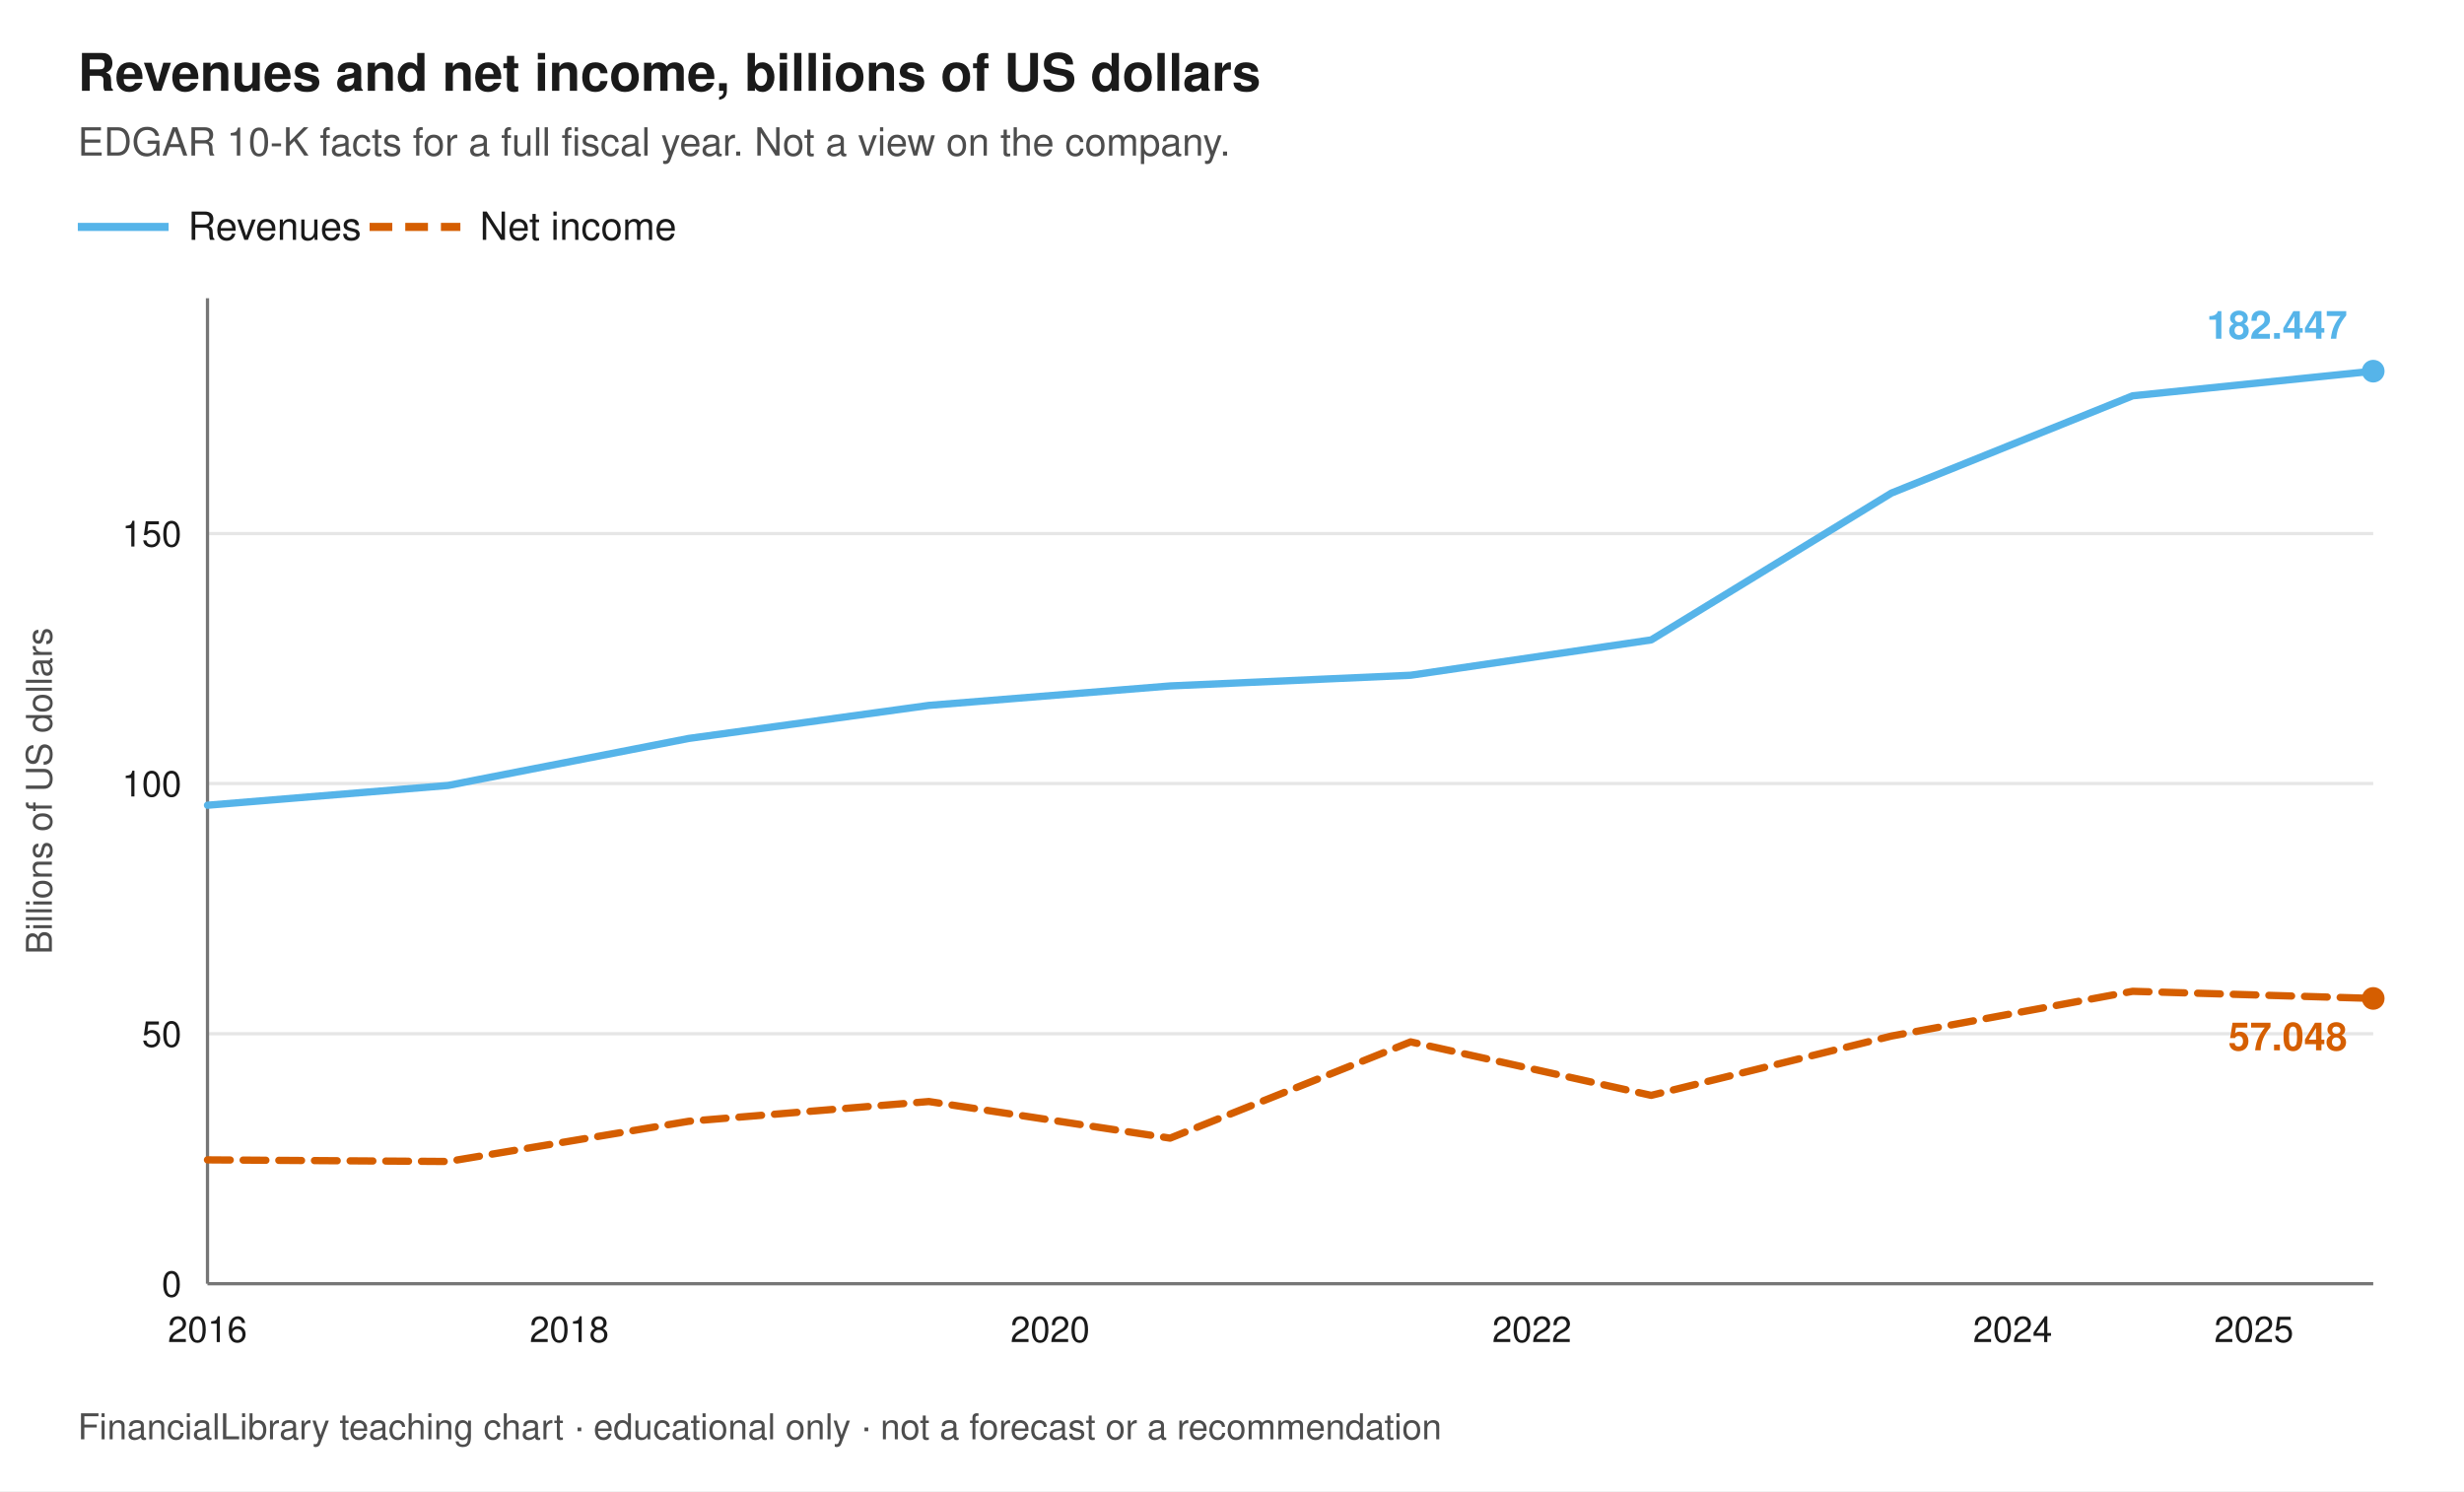
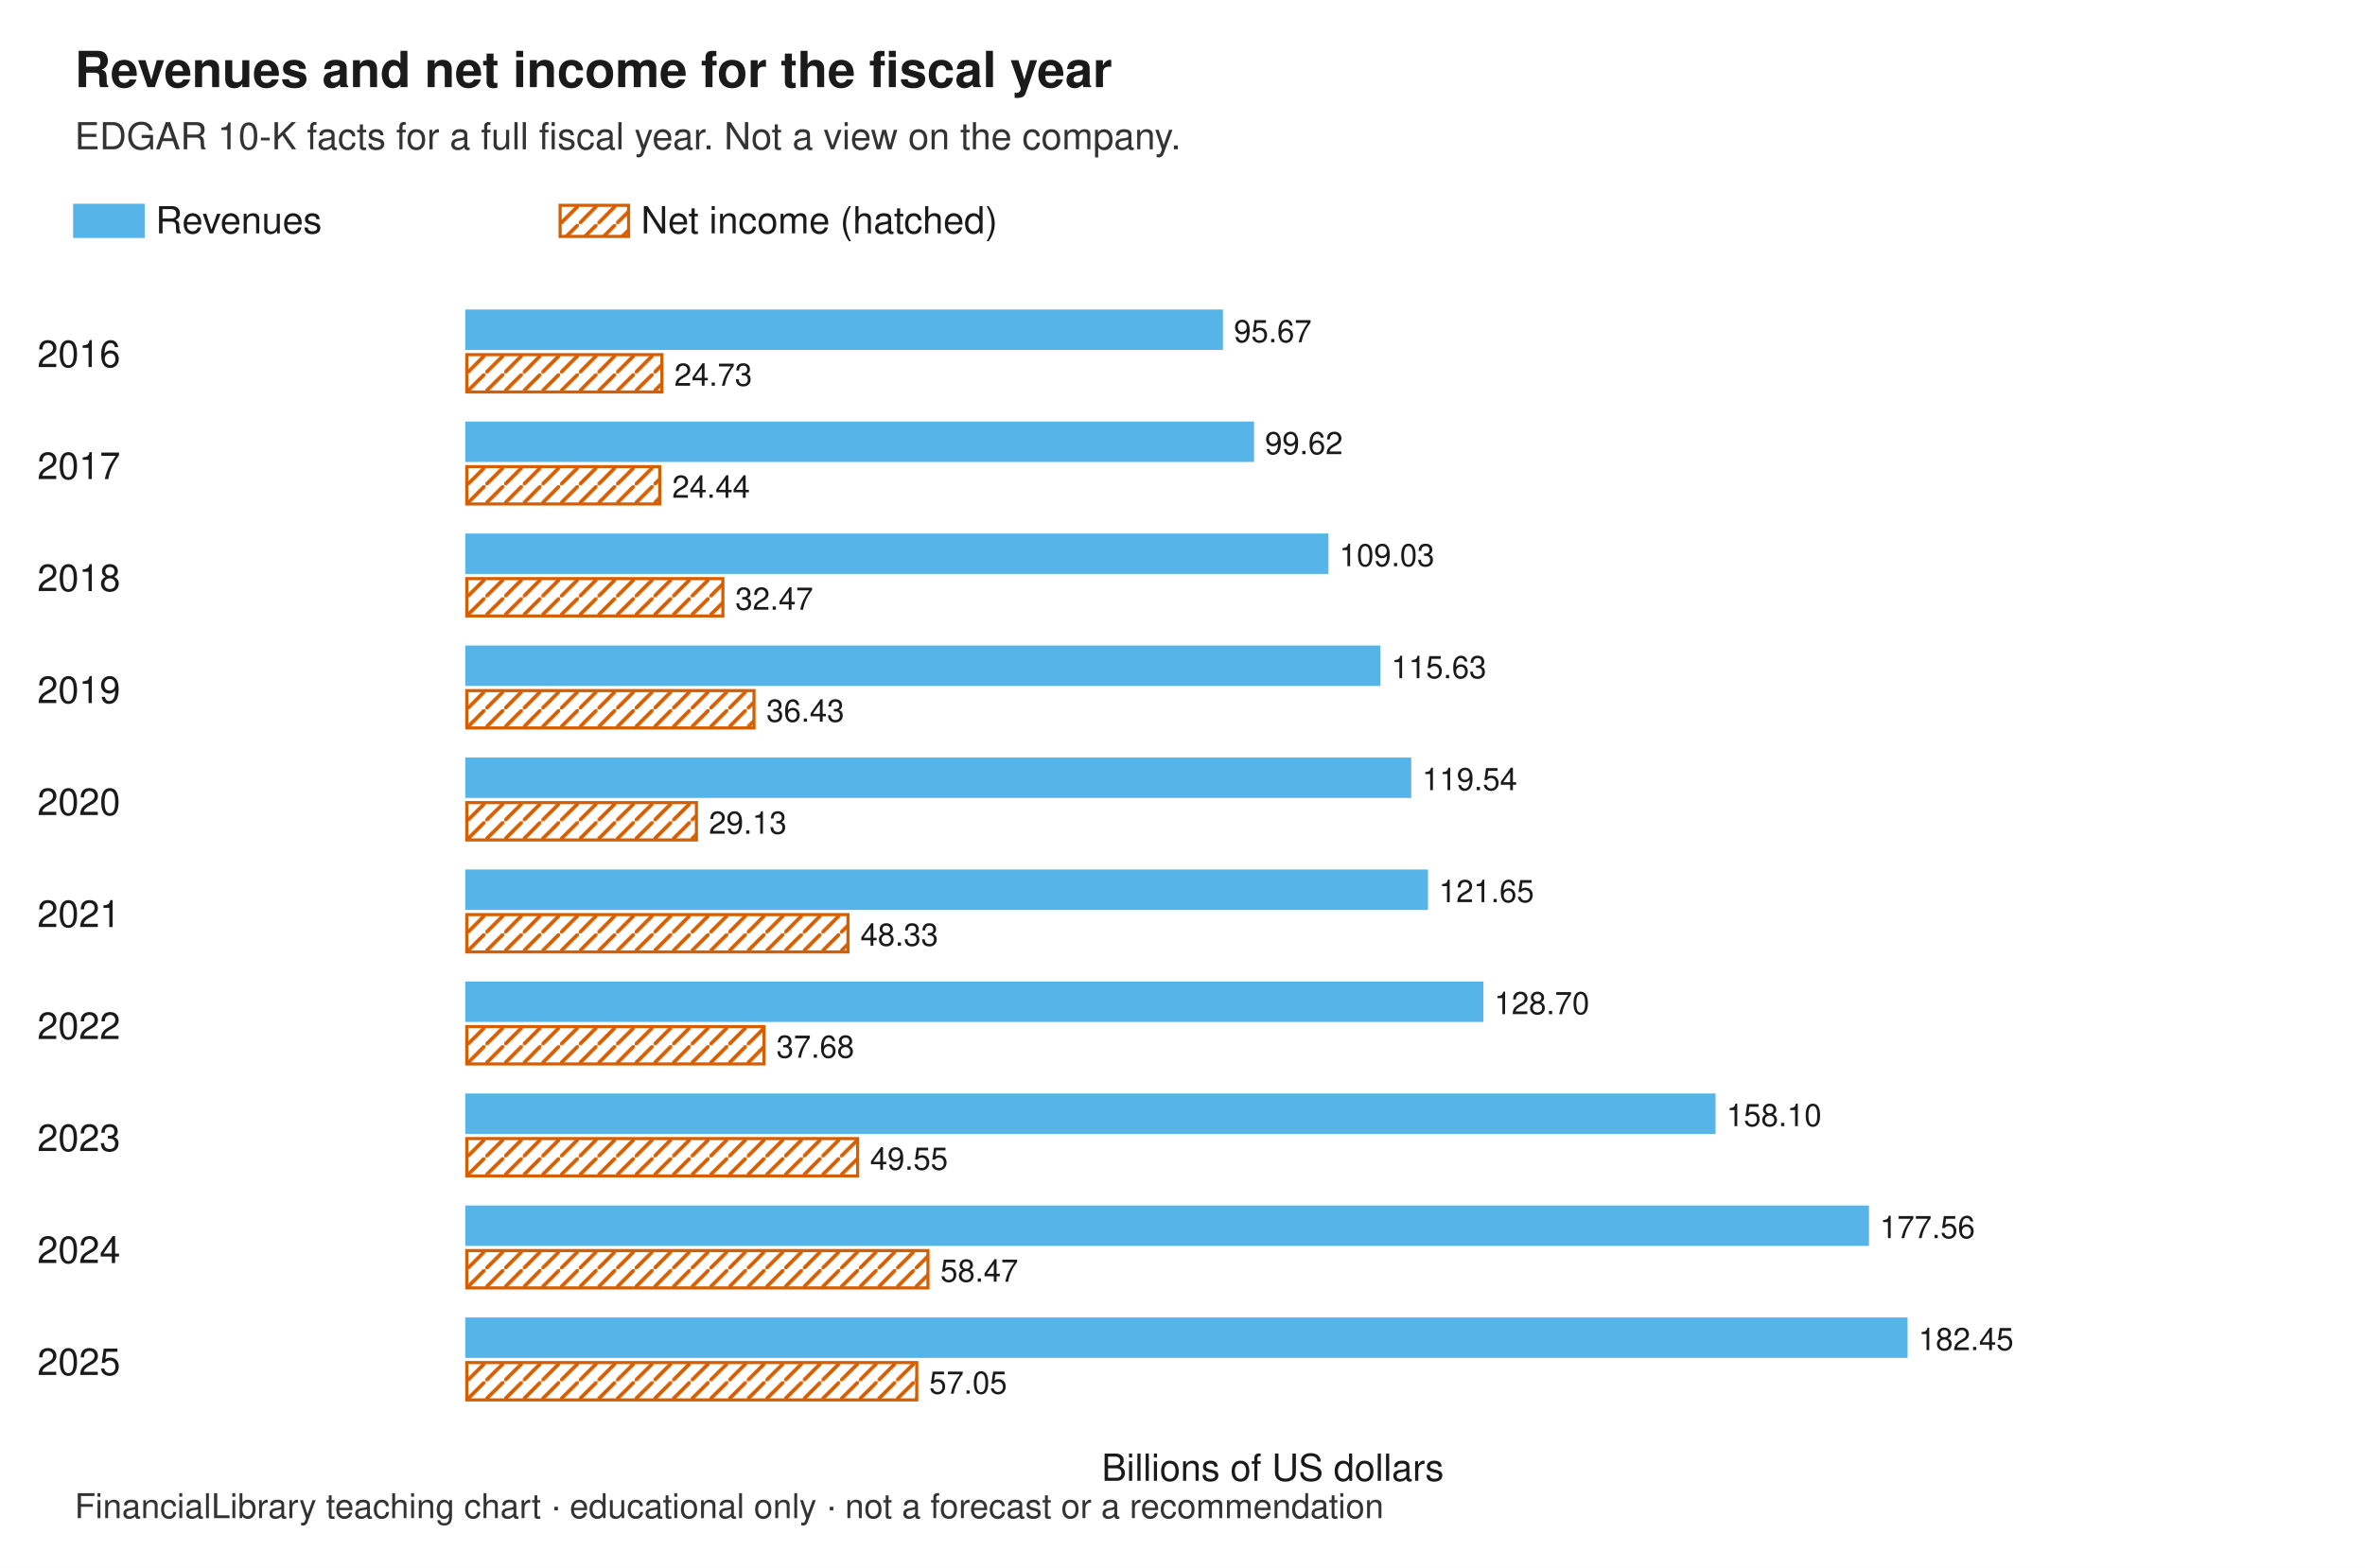
- <svg xmlns="http://www.w3.org/2000/svg" width="760" height="460" viewBox="0 0 760 460" role="img" aria-labelledby="title-filing-revenue-income desc-filing-revenue-income">
-   <rect width="760" height="460" fill="#FFFFFF" />
-   <text x="24" y="28" fill="#1A1A1A" font-size="16" font-weight="700" font-family="Segoe UI, Helvetica, Arial, sans-serif">Revenues and net income, billions of US dollars</text>
-   <text x="24" y="48" fill="#4D4D4D" font-size="12" font-family="Segoe UI, Helvetica, Arial, sans-serif">EDGAR 10-K facts for a full fiscal year. Not a view on the company.</text>
-   <line x1="24" y1="70" x2="52" y2="70" stroke="#56B4E9" stroke-width="2.5" stroke-dasharray="" />
-   <text x="58" y="74" fill="#1A1A1A" font-size="12" font-family="Segoe UI, Helvetica, Arial, sans-serif">Revenues</text>
-   <line x1="114" y1="70" x2="142" y2="70" stroke="#D55E00" stroke-width="2.5" stroke-dasharray="7 4" />
-   <text x="148" y="74" fill="#1A1A1A" font-size="12" font-family="Segoe UI, Helvetica, Arial, sans-serif">Net income</text>
-   <line x1="64" y1="396.0" x2="732" y2="396.0" stroke="#E6E6E6" stroke-width="1" />
-   <text x="56" y="400.0" text-anchor="end" fill="#1A1A1A" font-size="11" font-family="Segoe UI, Helvetica, Arial, sans-serif">0</text>
-   <line x1="64" y1="318.9" x2="732" y2="318.9" stroke="#E6E6E6" stroke-width="1" />
-   <text x="56" y="322.9" text-anchor="end" fill="#1A1A1A" font-size="11" font-family="Segoe UI, Helvetica, Arial, sans-serif">50</text>
-   <line x1="64" y1="241.7" x2="732" y2="241.7" stroke="#E6E6E6" stroke-width="1" />
-   <text x="56" y="245.7" text-anchor="end" fill="#1A1A1A" font-size="11" font-family="Segoe UI, Helvetica, Arial, sans-serif">100</text>
-   <line x1="64" y1="164.6" x2="732" y2="164.6" stroke="#E6E6E6" stroke-width="1" />
-   <text x="56" y="168.6" text-anchor="end" fill="#1A1A1A" font-size="11" font-family="Segoe UI, Helvetica, Arial, sans-serif">150</text>
-   <text x="16" y="244" fill="#4D4D4D" font-size="11" transform="rotate(-90 16 244)" text-anchor="middle" font-family="Segoe UI, Helvetica, Arial, sans-serif">Billions of US dollars</text>
-   <text x="64.0" y="414" text-anchor="middle" fill="#1A1A1A" font-size="11" font-family="Segoe UI, Helvetica, Arial, sans-serif">2016</text>
-   <text x="175.6" y="414" text-anchor="middle" fill="#1A1A1A" font-size="11" font-family="Segoe UI, Helvetica, Arial, sans-serif">2018</text>
-   <text x="323.9" y="414" text-anchor="middle" fill="#1A1A1A" font-size="11" font-family="Segoe UI, Helvetica, Arial, sans-serif">2020</text>
-   <text x="472.5" y="414" text-anchor="middle" fill="#1A1A1A" font-size="11" font-family="Segoe UI, Helvetica, Arial, sans-serif">2022</text>
-   <text x="620.8" y="414" text-anchor="middle" fill="#1A1A1A" font-size="11" font-family="Segoe UI, Helvetica, Arial, sans-serif">2024</text>
-   <text x="695.2" y="414" text-anchor="middle" fill="#1A1A1A" font-size="11" font-family="Segoe UI, Helvetica, Arial, sans-serif">2025</text>
-   <line x1="64" y1="92" x2="64" y2="396" stroke="#767676" />
-   <line x1="64" y1="396" x2="732" y2="396" stroke="#767676" />
-   <polyline fill="none" stroke="#56B4E9" stroke-width="2.25" stroke-dasharray="" stroke-linejoin="round" stroke-linecap="round" points="64.0,248.4 138.2,242.3 212.4,227.8 286.5,217.6 360.9,211.6 435.1,208.3 509.3,197.4 583.4,152.1 657.8,122.1 732.0,114.5" />
-   <circle cx="732.0" cy="114.5" r="3.5" fill="#56B4E9" />
-   <text x="724.0" y="104.5" text-anchor="end" fill="#56B4E9" font-size="12" font-weight="700" font-family="Segoe UI, Helvetica, Arial, sans-serif">182.447</text>
-   <polyline fill="none" stroke="#D55E00" stroke-width="2.25" stroke-dasharray="7 4" stroke-linejoin="round" stroke-linecap="round" points="64.0,357.8 138.2,358.3 212.4,345.9 286.5,339.8 360.9,351.1 435.1,321.4 509.3,337.9 583.4,319.6 657.8,305.8 732.0,308.0" />
-   <circle cx="732.0" cy="308.0" r="3.5" fill="#D55E00" />
-   <text x="724.0" y="324.0" text-anchor="end" fill="#D55E00" font-size="12" font-weight="700" font-family="Segoe UI, Helvetica, Arial, sans-serif">57.048</text>
-   <text x="24" y="444" fill="#4D4D4D" font-size="11" font-family="Segoe UI, Helvetica, Arial, sans-serif">FinancialLibrary teaching chart · educational only · not a forecast or a recommendation</text>
+ <svg xmlns="http://www.w3.org/2000/svg" width="760" height="504" viewBox="0 0 760 504" role="img" aria-labelledby="title-filing-revenue-income desc-filing-revenue-income">
+   <rect width="760" height="504" fill="#FFFFFF" />
+   <text x="24" y="28" fill="#1A1A1A" font-size="16" font-weight="700" font-family="Segoe UI, Helvetica, Arial, sans-serif">Revenues and net income for the fiscal year</text>
+   <text x="24" y="48" fill="#333333" font-size="12" font-family="Segoe UI, Helvetica, Arial, sans-serif">EDGAR 10-K facts for a full fiscal year. Not a view on the company.</text>
+   <defs>
+     <pattern id="hatch-filing-revenue-income" patternUnits="userSpaceOnUse" width="6" height="6">
+       <path d="M0,6 l6,-6" stroke="#D55E00" stroke-width="1.2" />
+     </pattern>
+   </defs>
+   <rect x="24" y="66" width="22" height="10" fill="#56B4E9" stroke="#56B4E9" />
+   <text x="50" y="75" fill="#1A1A1A" font-size="12" font-family="Segoe UI, Helvetica, Arial, sans-serif">Revenues</text>
+   <rect x="180" y="66" width="22" height="10" fill="url(#hatch-filing-revenue-income)" stroke="#D55E00" stroke-width="1" />
+   <text x="206" y="75" fill="#1A1A1A" font-size="12" font-family="Segoe UI, Helvetica, Arial, sans-serif">Net income (hatched)</text>
+   <text x="12" y="118.0" fill="#1A1A1A" font-size="12" font-family="Segoe UI, Helvetica, Arial, sans-serif">2016</text>
+   <rect x="150" y="100.0" width="242.5" height="12" fill="#56B4E9" stroke="#56B4E9" stroke-width="1" />
+   <text x="396.5" y="110.0" fill="#1A1A1A" font-size="10" font-family="Segoe UI, Helvetica, Arial, sans-serif">95.67</text>
+   <rect x="150" y="114.0" width="62.7" height="12" fill="url(#hatch-filing-revenue-income)" stroke="#D55E00" stroke-width="1" />
+   <text x="216.7" y="124.0" fill="#1A1A1A" font-size="10" font-family="Segoe UI, Helvetica, Arial, sans-serif">24.73</text>
+   <text x="12" y="154.0" fill="#1A1A1A" font-size="12" font-family="Segoe UI, Helvetica, Arial, sans-serif">2017</text>
+   <rect x="150" y="136.0" width="252.5" height="12" fill="#56B4E9" stroke="#56B4E9" stroke-width="1" />
+   <text x="406.5" y="146.0" fill="#1A1A1A" font-size="10" font-family="Segoe UI, Helvetica, Arial, sans-serif">99.62</text>
+   <rect x="150" y="150.0" width="62.0" height="12" fill="url(#hatch-filing-revenue-income)" stroke="#D55E00" stroke-width="1" />
+   <text x="216.0" y="160.0" fill="#1A1A1A" font-size="10" font-family="Segoe UI, Helvetica, Arial, sans-serif">24.44</text>
+   <text x="12" y="190.0" fill="#1A1A1A" font-size="12" font-family="Segoe UI, Helvetica, Arial, sans-serif">2018</text>
+   <rect x="150" y="172.0" width="276.4" height="12" fill="#56B4E9" stroke="#56B4E9" stroke-width="1" />
+   <text x="430.4" y="182.0" fill="#1A1A1A" font-size="10" font-family="Segoe UI, Helvetica, Arial, sans-serif">109.03</text>
+   <rect x="150" y="186.0" width="82.3" height="12" fill="url(#hatch-filing-revenue-income)" stroke="#D55E00" stroke-width="1" />
+   <text x="236.3" y="196.0" fill="#1A1A1A" font-size="10" font-family="Segoe UI, Helvetica, Arial, sans-serif">32.47</text>
+   <text x="12" y="226.0" fill="#1A1A1A" font-size="12" font-family="Segoe UI, Helvetica, Arial, sans-serif">2019</text>
+   <rect x="150" y="208.0" width="293.1" height="12" fill="#56B4E9" stroke="#56B4E9" stroke-width="1" />
+   <text x="447.1" y="218.0" fill="#1A1A1A" font-size="10" font-family="Segoe UI, Helvetica, Arial, sans-serif">115.63</text>
+   <rect x="150" y="222.0" width="92.3" height="12" fill="url(#hatch-filing-revenue-income)" stroke="#D55E00" stroke-width="1" />
+   <text x="246.3" y="232.0" fill="#1A1A1A" font-size="10" font-family="Segoe UI, Helvetica, Arial, sans-serif">36.43</text>
+   <text x="12" y="262.0" fill="#1A1A1A" font-size="12" font-family="Segoe UI, Helvetica, Arial, sans-serif">2020</text>
+   <rect x="150" y="244.0" width="303.0" height="12" fill="#56B4E9" stroke="#56B4E9" stroke-width="1" />
+   <text x="457.0" y="254.0" fill="#1A1A1A" font-size="10" font-family="Segoe UI, Helvetica, Arial, sans-serif">119.54</text>
+   <rect x="150" y="258.0" width="73.8" height="12" fill="url(#hatch-filing-revenue-income)" stroke="#D55E00" stroke-width="1" />
+   <text x="227.8" y="268.0" fill="#1A1A1A" font-size="10" font-family="Segoe UI, Helvetica, Arial, sans-serif">29.13</text>
+   <text x="12" y="298.0" fill="#1A1A1A" font-size="12" font-family="Segoe UI, Helvetica, Arial, sans-serif">2021</text>
+   <rect x="150" y="280.0" width="308.4" height="12" fill="#56B4E9" stroke="#56B4E9" stroke-width="1" />
+   <text x="462.4" y="290.0" fill="#1A1A1A" font-size="10" font-family="Segoe UI, Helvetica, Arial, sans-serif">121.65</text>
+   <rect x="150" y="294.0" width="122.5" height="12" fill="url(#hatch-filing-revenue-income)" stroke="#D55E00" stroke-width="1" />
+   <text x="276.5" y="304.0" fill="#1A1A1A" font-size="10" font-family="Segoe UI, Helvetica, Arial, sans-serif">48.33</text>
+   <text x="12" y="334.0" fill="#1A1A1A" font-size="12" font-family="Segoe UI, Helvetica, Arial, sans-serif">2022</text>
+   <rect x="150" y="316.0" width="326.2" height="12" fill="#56B4E9" stroke="#56B4E9" stroke-width="1" />
+   <text x="480.2" y="326.0" fill="#1A1A1A" font-size="10" font-family="Segoe UI, Helvetica, Arial, sans-serif">128.70</text>
+   <rect x="150" y="330.0" width="95.5" height="12" fill="url(#hatch-filing-revenue-income)" stroke="#D55E00" stroke-width="1" />
+   <text x="249.5" y="340.0" fill="#1A1A1A" font-size="10" font-family="Segoe UI, Helvetica, Arial, sans-serif">37.68</text>
+   <text x="12" y="370.0" fill="#1A1A1A" font-size="12" font-family="Segoe UI, Helvetica, Arial, sans-serif">2023</text>
+   <rect x="150" y="352.0" width="400.8" height="12" fill="#56B4E9" stroke="#56B4E9" stroke-width="1" />
+   <text x="554.8" y="362.0" fill="#1A1A1A" font-size="10" font-family="Segoe UI, Helvetica, Arial, sans-serif">158.10</text>
+   <rect x="150" y="366.0" width="125.6" height="12" fill="url(#hatch-filing-revenue-income)" stroke="#D55E00" stroke-width="1" />
+   <text x="279.6" y="376.0" fill="#1A1A1A" font-size="10" font-family="Segoe UI, Helvetica, Arial, sans-serif">49.55</text>
+   <text x="12" y="406.0" fill="#1A1A1A" font-size="12" font-family="Segoe UI, Helvetica, Arial, sans-serif">2024</text>
+   <rect x="150" y="388.0" width="450.1" height="12" fill="#56B4E9" stroke="#56B4E9" stroke-width="1" />
+   <text x="604.1" y="398.0" fill="#1A1A1A" font-size="10" font-family="Segoe UI, Helvetica, Arial, sans-serif">177.56</text>
+   <rect x="150" y="402.0" width="148.2" height="12" fill="url(#hatch-filing-revenue-income)" stroke="#D55E00" stroke-width="1" />
+   <text x="302.2" y="412.0" fill="#1A1A1A" font-size="10" font-family="Segoe UI, Helvetica, Arial, sans-serif">58.47</text>
+   <text x="12" y="442.0" fill="#1A1A1A" font-size="12" font-family="Segoe UI, Helvetica, Arial, sans-serif">2025</text>
+   <rect x="150" y="424.0" width="462.5" height="12" fill="#56B4E9" stroke="#56B4E9" stroke-width="1" />
+   <text x="616.5" y="434.0" fill="#1A1A1A" font-size="10" font-family="Segoe UI, Helvetica, Arial, sans-serif">182.45</text>
+   <rect x="150" y="438.0" width="144.6" height="12" fill="url(#hatch-filing-revenue-income)" stroke="#D55E00" stroke-width="1" />
+   <text x="298.6" y="448.0" fill="#1A1A1A" font-size="10" font-family="Segoe UI, Helvetica, Arial, sans-serif">57.05</text>
+   <text x="409" y="476" text-anchor="middle" fill="#1A1A1A" font-size="12" font-family="Segoe UI, Helvetica, Arial, sans-serif">Billions of US dollars</text>
+   <text x="24" y="488" fill="#333333" font-size="11" font-family="Segoe UI, Helvetica, Arial, sans-serif">FinancialLibrary teaching chart · educational only · not a forecast or a recommendation</text>
</svg>
